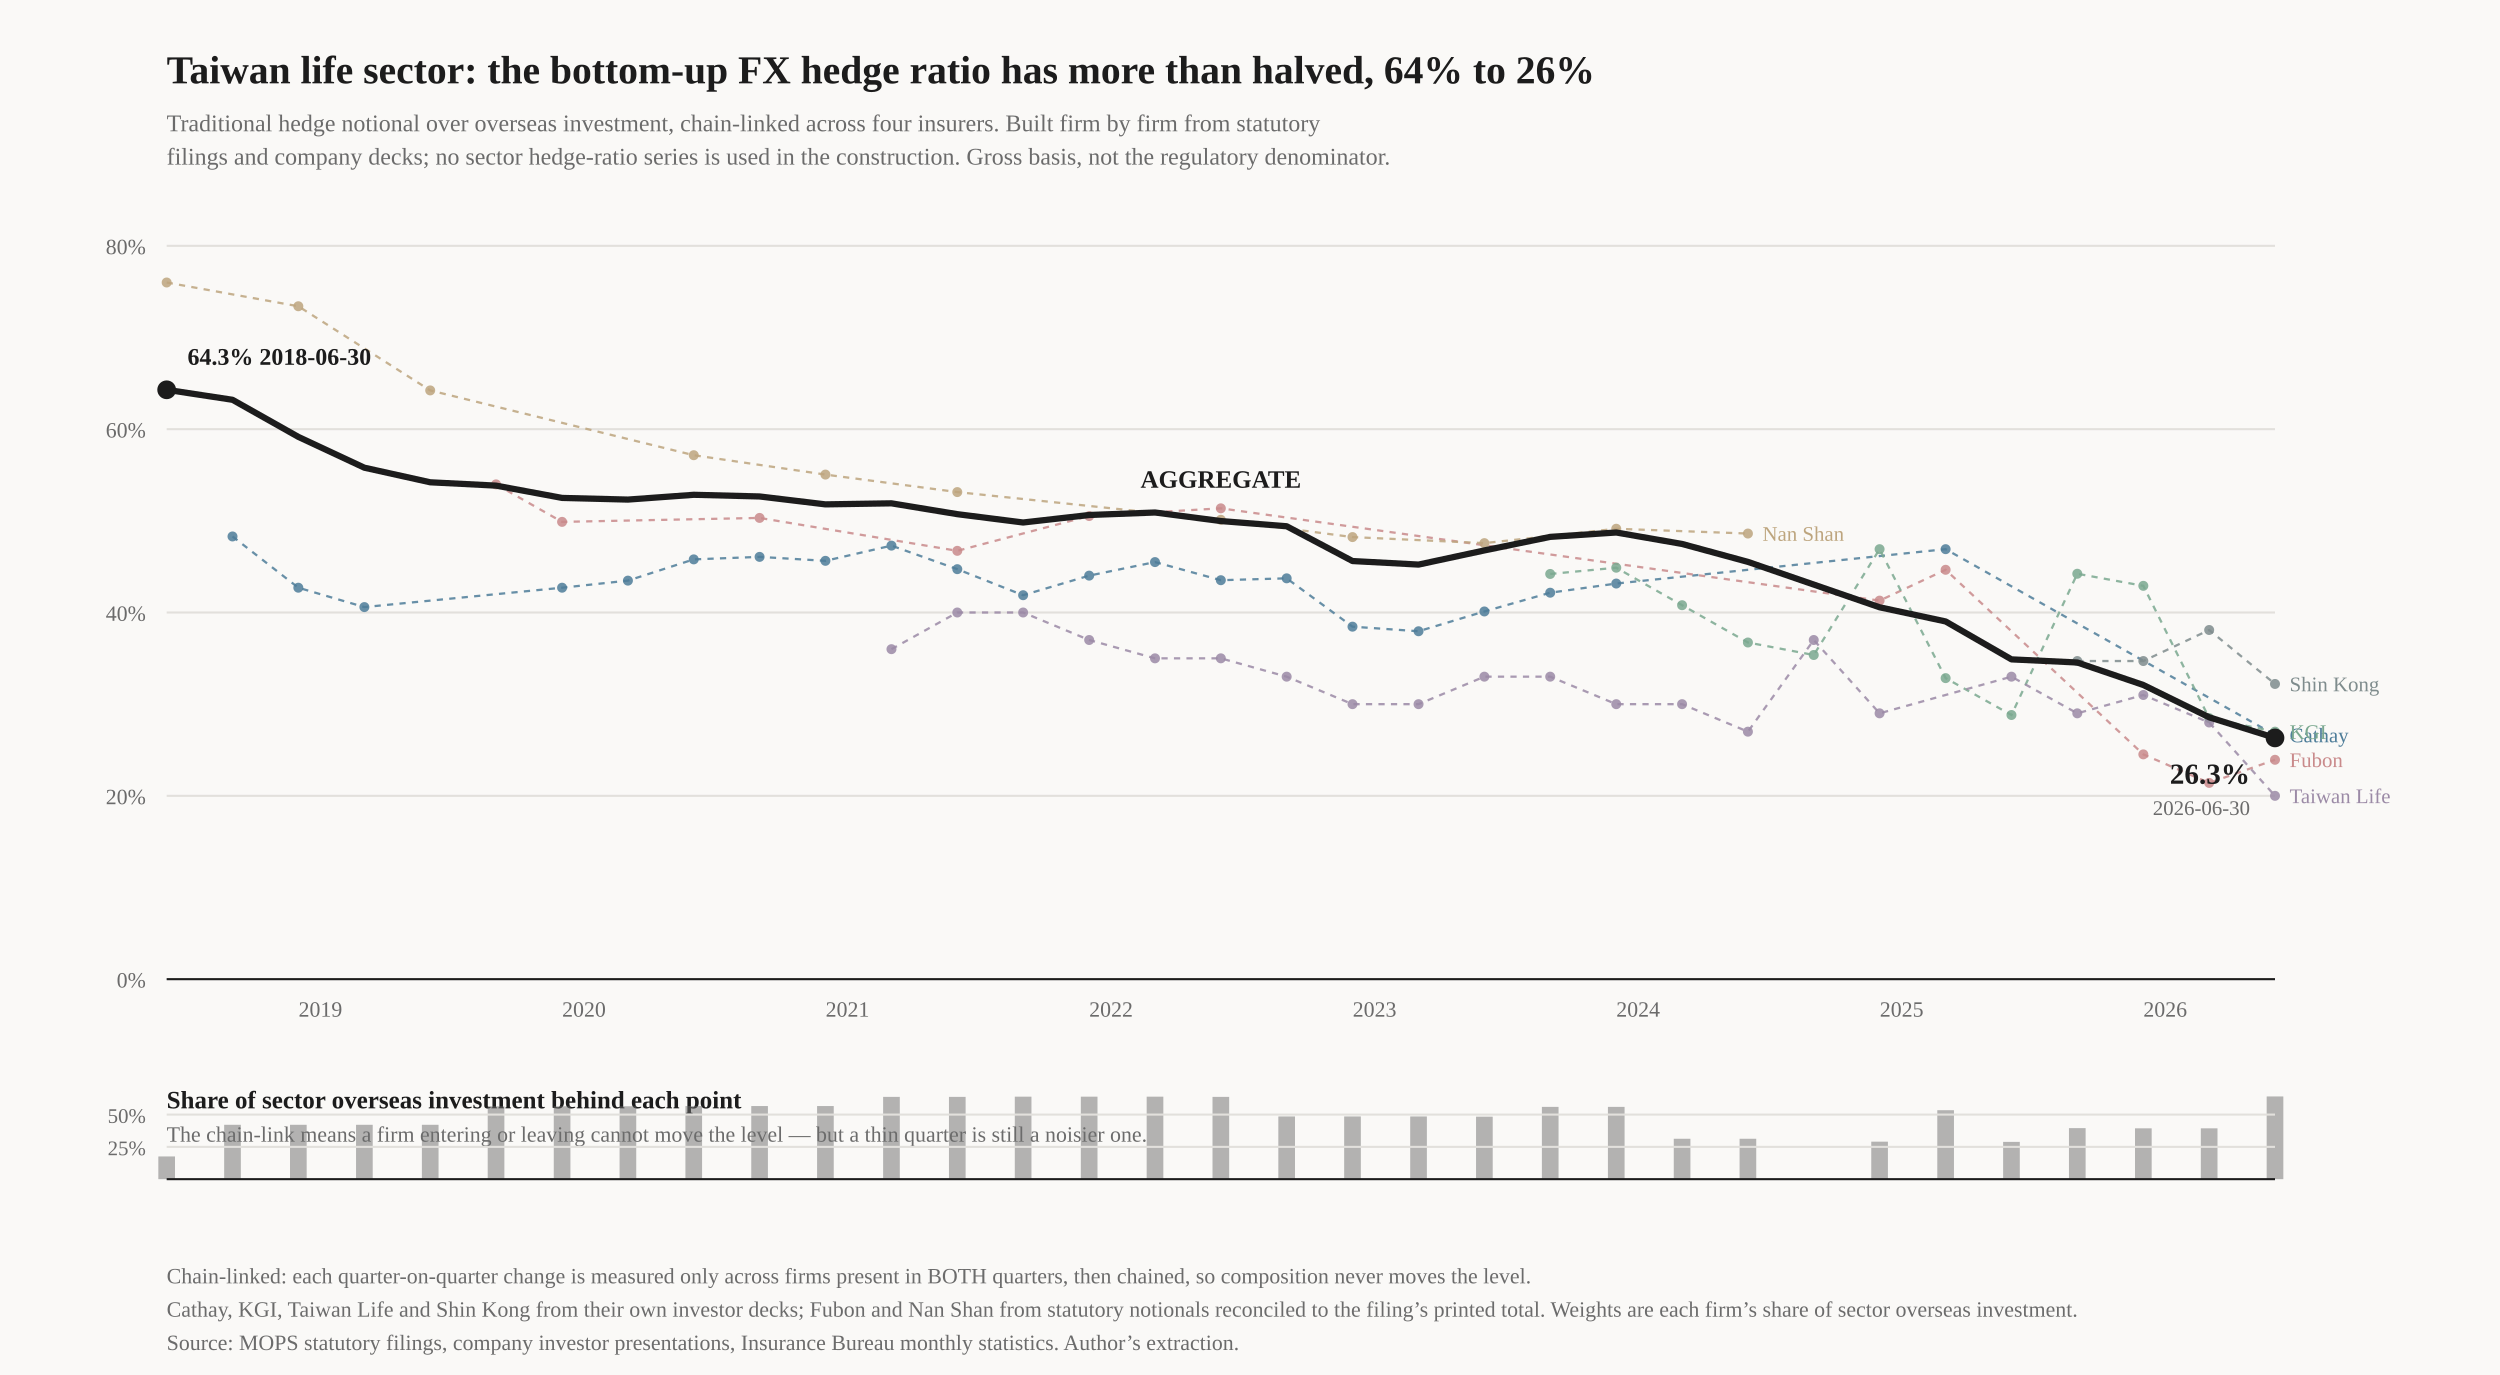
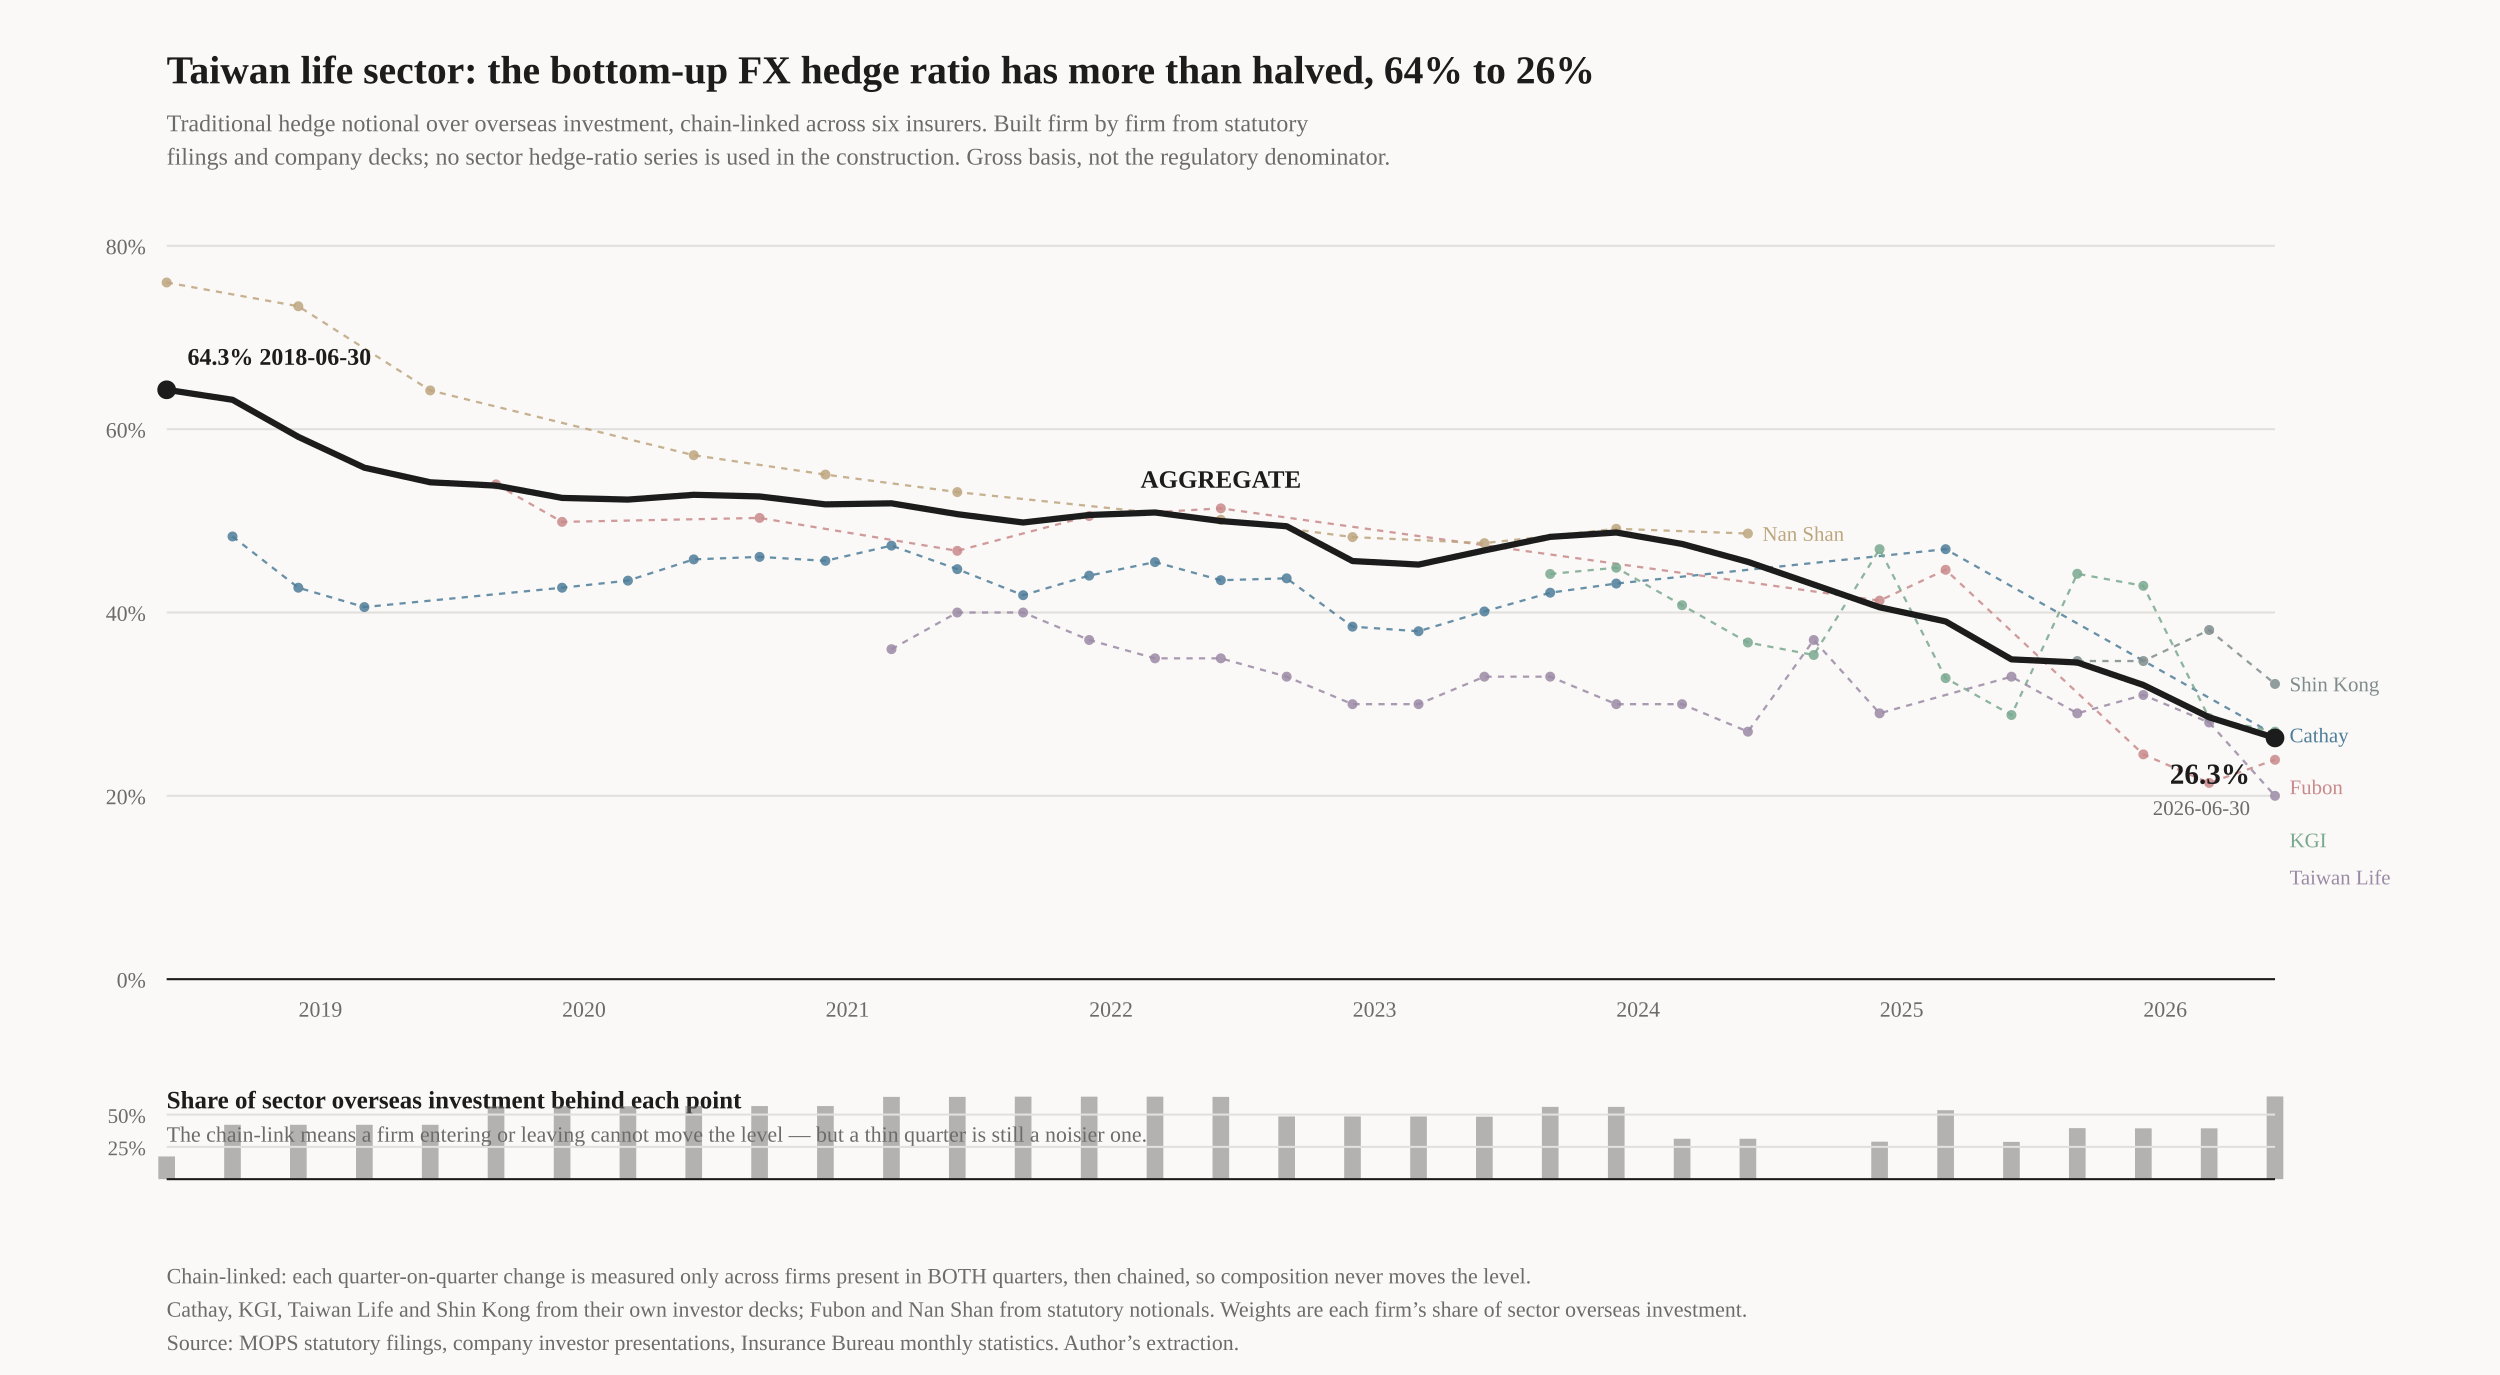
<svg xmlns="http://www.w3.org/2000/svg" width="1200" height="660" viewBox="0 0 1200 660">
  <rect width="1200" height="660" fill="#faf9f7" />
  <text x="80.0" y="40.0" font-size="19" fill="#1c1c1c" text-anchor="start" font-weight="bold" font-family="Georgia,'Times New Roman',serif">Taiwan life sector: the bottom-up FX hedge ratio has more than halved, 64% to 26%</text>
-   <text x="80.0" y="63.0" font-size="11.5" fill="#6b6b6b" text-anchor="start" font-weight="normal" font-family="Georgia,'Times New Roman',serif">Traditional hedge notional over overseas investment, chain-linked across four insurers. Built firm by firm from statutory</text>
+   <text x="80.0" y="63.0" font-size="11.5" fill="#6b6b6b" text-anchor="start" font-weight="normal" font-family="Georgia,'Times New Roman',serif">Traditional hedge notional over overseas investment, chain-linked across six insurers. Built firm by firm from statutory</text>
  <text x="80.0" y="79.0" font-size="11.5" fill="#6b6b6b" text-anchor="start" font-weight="normal" font-family="Georgia,'Times New Roman',serif">filings and company decks; no sector hedge-ratio series is used in the construction. Gross basis, not the regulatory denominator.</text>
  <line x1="80" y1="470.0" x2="1092" y2="470.0" stroke="#e2e0dc" stroke-width="1" />
  <text x="70.0" y="474.0" font-size="10.5" fill="#6b6b6b" text-anchor="end" font-weight="normal" font-family="Georgia,'Times New Roman',serif">0%</text>
  <line x1="80" y1="382.0" x2="1092" y2="382.0" stroke="#e2e0dc" stroke-width="1" />
  <text x="70.0" y="386.0" font-size="10.5" fill="#6b6b6b" text-anchor="end" font-weight="normal" font-family="Georgia,'Times New Roman',serif">20%</text>
  <line x1="80" y1="294.0" x2="1092" y2="294.0" stroke="#e2e0dc" stroke-width="1" />
  <text x="70.0" y="298.0" font-size="10.5" fill="#6b6b6b" text-anchor="end" font-weight="normal" font-family="Georgia,'Times New Roman',serif">40%</text>
  <line x1="80" y1="206.0" x2="1092" y2="206.0" stroke="#e2e0dc" stroke-width="1" />
  <text x="70.0" y="210.0" font-size="10.5" fill="#6b6b6b" text-anchor="end" font-weight="normal" font-family="Georgia,'Times New Roman',serif">60%</text>
  <line x1="80" y1="118.0" x2="1092" y2="118.0" stroke="#e2e0dc" stroke-width="1" />
  <text x="70.0" y="122.0" font-size="10.5" fill="#6b6b6b" text-anchor="end" font-weight="normal" font-family="Georgia,'Times New Roman',serif">80%</text>
  <text x="153.8" y="488.0" font-size="10.5" fill="#6b6b6b" text-anchor="middle" font-weight="normal" font-family="Georgia,'Times New Roman',serif">2019</text>
  <text x="280.3" y="488.0" font-size="10.5" fill="#6b6b6b" text-anchor="middle" font-weight="normal" font-family="Georgia,'Times New Roman',serif">2020</text>
  <text x="406.8" y="488.0" font-size="10.5" fill="#6b6b6b" text-anchor="middle" font-weight="normal" font-family="Georgia,'Times New Roman',serif">2021</text>
  <text x="533.3" y="488.0" font-size="10.5" fill="#6b6b6b" text-anchor="middle" font-weight="normal" font-family="Georgia,'Times New Roman',serif">2022</text>
  <text x="659.8" y="488.0" font-size="10.5" fill="#6b6b6b" text-anchor="middle" font-weight="normal" font-family="Georgia,'Times New Roman',serif">2023</text>
  <text x="786.3" y="488.0" font-size="10.5" fill="#6b6b6b" text-anchor="middle" font-weight="normal" font-family="Georgia,'Times New Roman',serif">2024</text>
  <text x="912.8" y="488.0" font-size="10.5" fill="#6b6b6b" text-anchor="middle" font-weight="normal" font-family="Georgia,'Times New Roman',serif">2025</text>
  <text x="1039.3" y="488.0" font-size="10.5" fill="#6b6b6b" text-anchor="middle" font-weight="normal" font-family="Georgia,'Times New Roman',serif">2026</text>
  <line x1="80" y1="470" x2="1092" y2="470" stroke="#1c1c1c" stroke-width="1" />
  <polyline points="111.6,257.5 143.2,282.1 174.9,291.4 269.8,282.1 301.4,278.7 333.0,268.5 364.6,267.3 396.2,269.2 427.9,261.9 459.5,273.2 491.1,285.7 522.8,276.3 554.4,269.8 586.0,278.5 617.6,277.6 649.2,300.8 680.9,303.0 712.5,293.5 744.1,284.5 775.8,280.1 933.9,263.6 1092.0,352.8" fill="none" stroke="#4e7d99" stroke-width="1.1" stroke-dasharray="3 3" opacity="0.85" />
  <circle cx="111.6" cy="257.5" r="2.4" fill="#4e7d99" opacity="0.85" />
  <circle cx="143.2" cy="282.1" r="2.4" fill="#4e7d99" opacity="0.85" />
  <circle cx="174.9" cy="291.4" r="2.4" fill="#4e7d99" opacity="0.85" />
  <circle cx="269.8" cy="282.1" r="2.4" fill="#4e7d99" opacity="0.85" />
  <circle cx="301.4" cy="278.7" r="2.4" fill="#4e7d99" opacity="0.85" />
  <circle cx="333.0" cy="268.5" r="2.4" fill="#4e7d99" opacity="0.85" />
  <circle cx="364.6" cy="267.3" r="2.4" fill="#4e7d99" opacity="0.85" />
  <circle cx="396.2" cy="269.2" r="2.4" fill="#4e7d99" opacity="0.85" />
  <circle cx="427.9" cy="261.9" r="2.4" fill="#4e7d99" opacity="0.85" />
  <circle cx="459.5" cy="273.2" r="2.4" fill="#4e7d99" opacity="0.85" />
  <circle cx="491.1" cy="285.7" r="2.4" fill="#4e7d99" opacity="0.85" />
  <circle cx="522.8" cy="276.3" r="2.4" fill="#4e7d99" opacity="0.85" />
  <circle cx="554.4" cy="269.8" r="2.4" fill="#4e7d99" opacity="0.85" />
  <circle cx="586.0" cy="278.5" r="2.4" fill="#4e7d99" opacity="0.85" />
  <circle cx="617.6" cy="277.6" r="2.4" fill="#4e7d99" opacity="0.85" />
  <circle cx="649.2" cy="300.8" r="2.4" fill="#4e7d99" opacity="0.85" />
  <circle cx="680.9" cy="303.0" r="2.4" fill="#4e7d99" opacity="0.85" />
  <circle cx="712.5" cy="293.5" r="2.4" fill="#4e7d99" opacity="0.85" />
  <circle cx="744.1" cy="284.5" r="2.4" fill="#4e7d99" opacity="0.85" />
  <circle cx="775.8" cy="280.1" r="2.4" fill="#4e7d99" opacity="0.85" />
  <circle cx="933.9" cy="263.6" r="2.4" fill="#4e7d99" opacity="0.85" />
  <circle cx="1092.0" cy="352.8" r="2.4" fill="#4e7d99" opacity="0.85" />
  <text x="1099.0" y="356.3" font-size="10" fill="#4e7d99" text-anchor="start" font-weight="normal" font-family="Georgia,'Times New Roman',serif">Cathay</text>
  <polyline points="238.1,232.5 269.8,250.5 364.6,248.6 459.5,264.4 522.8,247.7 586.0,244.0 902.2,288.3 933.9,273.5 1028.8,362.1 1060.4,375.8 1092.0,364.7" fill="none" stroke="#c98a8b" stroke-width="1.1" stroke-dasharray="3 3" opacity="0.85" />
  <circle cx="238.1" cy="232.5" r="2.4" fill="#c98a8b" opacity="0.85" />
  <circle cx="269.8" cy="250.5" r="2.4" fill="#c98a8b" opacity="0.85" />
  <circle cx="364.6" cy="248.6" r="2.4" fill="#c98a8b" opacity="0.85" />
  <circle cx="459.5" cy="264.4" r="2.4" fill="#c98a8b" opacity="0.85" />
  <circle cx="522.8" cy="247.7" r="2.4" fill="#c98a8b" opacity="0.85" />
  <circle cx="586.0" cy="244.0" r="2.4" fill="#c98a8b" opacity="0.85" />
  <circle cx="902.2" cy="288.3" r="2.4" fill="#c98a8b" opacity="0.85" />
  <circle cx="933.9" cy="273.5" r="2.4" fill="#c98a8b" opacity="0.85" />
  <circle cx="1028.8" cy="362.1" r="2.4" fill="#c98a8b" opacity="0.85" />
  <circle cx="1060.4" cy="375.8" r="2.4" fill="#c98a8b" opacity="0.85" />
  <circle cx="1092.0" cy="364.7" r="2.4" fill="#c98a8b" opacity="0.85" />
-   <text x="1099.0" y="368.2" font-size="10" fill="#c98a8b" text-anchor="start" font-weight="normal" font-family="Georgia,'Times New Roman',serif">Fubon</text>
+   <text x="1099.0" y="381.2" font-size="10" fill="#c98a8b" text-anchor="start" font-weight="normal" font-family="Georgia,'Times New Roman',serif">Fubon</text>
  <polyline points="744.1,275.5 775.8,272.5 807.4,290.5 839.0,308.4 870.6,314.4 902.2,263.6 933.9,325.5 965.5,343.2 997.1,275.4 1028.8,281.2 1060.4,344.7 1092.0,351.2" fill="none" stroke="#7aa88f" stroke-width="1.1" stroke-dasharray="3 3" opacity="0.85" />
  <circle cx="744.1" cy="275.5" r="2.4" fill="#7aa88f" opacity="0.85" />
  <circle cx="775.8" cy="272.5" r="2.4" fill="#7aa88f" opacity="0.85" />
  <circle cx="807.4" cy="290.5" r="2.4" fill="#7aa88f" opacity="0.85" />
  <circle cx="839.0" cy="308.4" r="2.4" fill="#7aa88f" opacity="0.85" />
  <circle cx="870.6" cy="314.4" r="2.4" fill="#7aa88f" opacity="0.85" />
  <circle cx="902.2" cy="263.6" r="2.4" fill="#7aa88f" opacity="0.85" />
  <circle cx="933.9" cy="325.5" r="2.4" fill="#7aa88f" opacity="0.85" />
  <circle cx="965.5" cy="343.2" r="2.4" fill="#7aa88f" opacity="0.85" />
  <circle cx="997.1" cy="275.4" r="2.4" fill="#7aa88f" opacity="0.85" />
  <circle cx="1028.8" cy="281.2" r="2.4" fill="#7aa88f" opacity="0.85" />
  <circle cx="1060.4" cy="344.7" r="2.4" fill="#7aa88f" opacity="0.85" />
  <circle cx="1092.0" cy="351.2" r="2.4" fill="#7aa88f" opacity="0.85" />
-   <text x="1099.0" y="354.7" font-size="10" fill="#7aa88f" text-anchor="start" font-weight="normal" font-family="Georgia,'Times New Roman',serif">KGI</text>
+   <text x="1099.0" y="406.7" font-size="10" fill="#7aa88f" text-anchor="start" font-weight="normal" font-family="Georgia,'Times New Roman',serif">KGI</text>
  <polyline points="80.0,135.6 143.2,147.0 206.5,187.4 333.0,218.5 396.2,227.8 459.5,236.2 586.0,249.5 649.2,257.8 712.5,260.7 775.8,253.8 839.0,256.1" fill="none" stroke="#bda57e" stroke-width="1.1" stroke-dasharray="3 3" opacity="0.85" />
  <circle cx="80.0" cy="135.6" r="2.4" fill="#bda57e" opacity="0.85" />
  <circle cx="143.2" cy="147.0" r="2.4" fill="#bda57e" opacity="0.85" />
  <circle cx="206.5" cy="187.4" r="2.4" fill="#bda57e" opacity="0.85" />
  <circle cx="333.0" cy="218.5" r="2.4" fill="#bda57e" opacity="0.85" />
  <circle cx="396.2" cy="227.8" r="2.4" fill="#bda57e" opacity="0.85" />
  <circle cx="459.5" cy="236.2" r="2.4" fill="#bda57e" opacity="0.85" />
  <circle cx="586.0" cy="249.5" r="2.4" fill="#bda57e" opacity="0.85" />
  <circle cx="649.2" cy="257.8" r="2.4" fill="#bda57e" opacity="0.85" />
  <circle cx="712.5" cy="260.7" r="2.4" fill="#bda57e" opacity="0.85" />
  <circle cx="775.8" cy="253.8" r="2.4" fill="#bda57e" opacity="0.85" />
  <circle cx="839.0" cy="256.1" r="2.4" fill="#bda57e" opacity="0.85" />
  <text x="846.0" y="259.6" font-size="10" fill="#bda57e" text-anchor="start" font-weight="normal" font-family="Georgia,'Times New Roman',serif">Nan Shan</text>
  <polyline points="427.9,311.6 459.5,294.0 491.1,294.0 522.8,307.2 554.4,316.0 586.0,316.0 617.6,324.8 649.2,338.0 680.9,338.0 712.5,324.8 744.1,324.8 775.8,338.0 807.4,338.0 839.0,351.2 870.6,307.2 902.2,342.4 965.5,324.8 997.1,342.4 1028.8,333.6 1060.4,346.8 1092.0,382.0" fill="none" stroke="#9b8aa6" stroke-width="1.1" stroke-dasharray="3 3" opacity="0.85" />
  <circle cx="427.9" cy="311.6" r="2.4" fill="#9b8aa6" opacity="0.85" />
  <circle cx="459.5" cy="294.0" r="2.4" fill="#9b8aa6" opacity="0.85" />
  <circle cx="491.1" cy="294.0" r="2.4" fill="#9b8aa6" opacity="0.85" />
  <circle cx="522.8" cy="307.2" r="2.4" fill="#9b8aa6" opacity="0.85" />
  <circle cx="554.4" cy="316.0" r="2.4" fill="#9b8aa6" opacity="0.85" />
  <circle cx="586.0" cy="316.0" r="2.4" fill="#9b8aa6" opacity="0.85" />
  <circle cx="617.6" cy="324.8" r="2.4" fill="#9b8aa6" opacity="0.85" />
  <circle cx="649.2" cy="338.0" r="2.4" fill="#9b8aa6" opacity="0.85" />
  <circle cx="680.9" cy="338.0" r="2.4" fill="#9b8aa6" opacity="0.85" />
  <circle cx="712.5" cy="324.8" r="2.4" fill="#9b8aa6" opacity="0.85" />
  <circle cx="744.1" cy="324.8" r="2.4" fill="#9b8aa6" opacity="0.85" />
  <circle cx="775.8" cy="338.0" r="2.4" fill="#9b8aa6" opacity="0.85" />
  <circle cx="807.4" cy="338.0" r="2.4" fill="#9b8aa6" opacity="0.85" />
  <circle cx="839.0" cy="351.2" r="2.4" fill="#9b8aa6" opacity="0.85" />
  <circle cx="870.6" cy="307.2" r="2.4" fill="#9b8aa6" opacity="0.85" />
  <circle cx="902.2" cy="342.4" r="2.4" fill="#9b8aa6" opacity="0.85" />
  <circle cx="965.5" cy="324.8" r="2.4" fill="#9b8aa6" opacity="0.85" />
  <circle cx="997.1" cy="342.4" r="2.4" fill="#9b8aa6" opacity="0.85" />
  <circle cx="1028.8" cy="333.6" r="2.4" fill="#9b8aa6" opacity="0.85" />
  <circle cx="1060.4" cy="346.8" r="2.4" fill="#9b8aa6" opacity="0.85" />
  <circle cx="1092.0" cy="382.0" r="2.4" fill="#9b8aa6" opacity="0.85" />
-   <text x="1099.0" y="385.5" font-size="10" fill="#9b8aa6" text-anchor="start" font-weight="normal" font-family="Georgia,'Times New Roman',serif">Taiwan Life</text>
+   <text x="1099.0" y="424.5" font-size="10" fill="#9b8aa6" text-anchor="start" font-weight="normal" font-family="Georgia,'Times New Roman',serif">Taiwan Life</text>
  <polyline points="997.1,317.3 1028.8,317.3 1060.4,302.4 1092.0,328.3" fill="none" stroke="#7f8c8d" stroke-width="1.1" stroke-dasharray="3 3" opacity="0.85" />
  <circle cx="997.1" cy="317.3" r="2.4" fill="#7f8c8d" opacity="0.85" />
  <circle cx="1028.8" cy="317.3" r="2.4" fill="#7f8c8d" opacity="0.85" />
  <circle cx="1060.4" cy="302.4" r="2.4" fill="#7f8c8d" opacity="0.85" />
  <circle cx="1092.0" cy="328.3" r="2.4" fill="#7f8c8d" opacity="0.85" />
  <text x="1099.0" y="331.8" font-size="10" fill="#7f8c8d" text-anchor="start" font-weight="normal" font-family="Georgia,'Times New Roman',serif">Shin Kong</text>
  <polyline points="80.0,187.1 111.6,191.9 143.2,209.7 174.9,224.5 206.5,231.5 238.1,233.1 269.8,239.0 301.4,239.8 333.0,237.5 364.6,238.3 396.2,242.1 427.9,241.6 459.5,246.8 491.1,250.8 522.8,247.2 554.4,246.0 586.0,250.1 617.6,252.6 649.2,269.3 680.9,271.0 712.5,264.2 744.1,257.7 775.8,255.6 807.4,261.1 839.0,269.7 902.2,291.5 933.9,298.3 965.5,316.5 997.1,318.0 1028.8,328.8 1060.4,344.3 1092.0,354.2" fill="none" stroke="#1c1c1c" stroke-width="3" stroke-linejoin="round" />
  <circle cx="80.0" cy="187.1" r="4.5" fill="#1c1c1c" />
  <circle cx="1092.0" cy="354.2" r="4.5" fill="#1c1c1c" />
  <text x="90.0" y="175.1" font-size="11.5" fill="#1c1c1c" text-anchor="start" font-weight="bold" font-family="Georgia,'Times New Roman',serif">64.3%  2018-06-30</text>
  <text x="1080.0" y="376.2" font-size="14" fill="#1c1c1c" text-anchor="end" font-weight="bold" font-family="Georgia,'Times New Roman',serif">26.3%</text>
  <text x="1080.0" y="391.2" font-size="10" fill="#6b6b6b" text-anchor="end" font-weight="normal" font-family="Georgia,'Times New Roman',serif">2026-06-30</text>
  <text x="586.0" y="234.1" font-size="12" fill="#1c1c1c" text-anchor="middle" font-weight="bold" font-family="Georgia,'Times New Roman',serif">AGGREGATE</text>
  <text x="80.0" y="532.0" font-size="12" fill="#1c1c1c" text-anchor="start" font-weight="bold" font-family="Georgia,'Times New Roman',serif">Share of sector overseas investment behind each point</text>
  <text x="80.0" y="548.0" font-size="10.5" fill="#6b6b6b" text-anchor="start" font-weight="normal" font-family="Georgia,'Times New Roman',serif">The chain-link means a firm entering or leaving cannot move the level — but a thin quarter is still a noisier one.</text>
  <rect x="76.0" y="555.1" width="8" height="10.9" fill="#6b6b6b" opacity="0.5" />
  <rect x="107.6" y="539.9" width="8" height="26.1" fill="#6b6b6b" opacity="0.5" />
  <rect x="139.2" y="539.9" width="8" height="26.1" fill="#6b6b6b" opacity="0.5" />
  <rect x="170.9" y="539.9" width="8" height="26.1" fill="#6b6b6b" opacity="0.5" />
  <rect x="202.5" y="539.9" width="8" height="26.1" fill="#6b6b6b" opacity="0.5" />
  <rect x="234.1" y="531.0" width="8" height="35.0" fill="#6b6b6b" opacity="0.5" />
  <rect x="265.8" y="531.0" width="8" height="35.0" fill="#6b6b6b" opacity="0.5" />
  <rect x="297.4" y="531.0" width="8" height="35.0" fill="#6b6b6b" opacity="0.5" />
  <rect x="329.0" y="530.9" width="8" height="35.1" fill="#6b6b6b" opacity="0.5" />
  <rect x="360.6" y="530.9" width="8" height="35.1" fill="#6b6b6b" opacity="0.5" />
  <rect x="392.2" y="530.9" width="8" height="35.1" fill="#6b6b6b" opacity="0.5" />
  <rect x="423.9" y="526.5" width="8" height="39.5" fill="#6b6b6b" opacity="0.5" />
  <rect x="455.5" y="526.5" width="8" height="39.5" fill="#6b6b6b" opacity="0.5" />
  <rect x="487.1" y="526.4" width="8" height="39.6" fill="#6b6b6b" opacity="0.5" />
  <rect x="518.8" y="526.4" width="8" height="39.6" fill="#6b6b6b" opacity="0.5" />
  <rect x="550.4" y="526.4" width="8" height="39.6" fill="#6b6b6b" opacity="0.5" />
  <rect x="582.0" y="526.5" width="8" height="39.5" fill="#6b6b6b" opacity="0.5" />
  <rect x="613.6" y="535.9" width="8" height="30.1" fill="#6b6b6b" opacity="0.5" />
  <rect x="645.2" y="535.9" width="8" height="30.1" fill="#6b6b6b" opacity="0.5" />
  <rect x="676.9" y="535.9" width="8" height="30.1" fill="#6b6b6b" opacity="0.5" />
  <rect x="708.5" y="536.0" width="8" height="30.0" fill="#6b6b6b" opacity="0.5" />
  <rect x="740.1" y="531.3" width="8" height="34.7" fill="#6b6b6b" opacity="0.5" />
  <rect x="771.8" y="531.3" width="8" height="34.7" fill="#6b6b6b" opacity="0.5" />
  <rect x="803.4" y="546.6" width="8" height="19.4" fill="#6b6b6b" opacity="0.5" />
  <rect x="835.0" y="546.6" width="8" height="19.4" fill="#6b6b6b" opacity="0.5" />
  <rect x="898.2" y="548.0" width="8" height="18.0" fill="#6b6b6b" opacity="0.5" />
  <rect x="929.9" y="532.9" width="8" height="33.1" fill="#6b6b6b" opacity="0.5" />
  <rect x="961.5" y="548.1" width="8" height="17.9" fill="#6b6b6b" opacity="0.5" />
  <rect x="993.1" y="541.5" width="8" height="24.5" fill="#6b6b6b" opacity="0.5" />
  <rect x="1024.8" y="541.6" width="8" height="24.4" fill="#6b6b6b" opacity="0.5" />
  <rect x="1056.4" y="541.6" width="8" height="24.4" fill="#6b6b6b" opacity="0.5" />
  <rect x="1088.0" y="526.3" width="8" height="39.7" fill="#6b6b6b" opacity="0.5" />
  <line x1="80" y1="550.5" x2="1092" y2="550.5" stroke="#e2e0dc" stroke-width="1" />
  <text x="70.0" y="554.5" font-size="10" fill="#6b6b6b" text-anchor="end" font-weight="normal" font-family="Georgia,'Times New Roman',serif">25%</text>
  <line x1="80" y1="535.0" x2="1092" y2="535.0" stroke="#e2e0dc" stroke-width="1" />
  <text x="70.0" y="539.0" font-size="10" fill="#6b6b6b" text-anchor="end" font-weight="normal" font-family="Georgia,'Times New Roman',serif">50%</text>
  <line x1="80" y1="566" x2="1092" y2="566" stroke="#1c1c1c" stroke-width="1" />
  <text x="80.0" y="616.0" font-size="10.5" fill="#6b6b6b" text-anchor="start" font-weight="normal" font-family="Georgia,'Times New Roman',serif">Chain-linked: each quarter-on-quarter change is measured only across firms present in BOTH quarters, then chained, so composition never moves the level.</text>
-   <text x="80.0" y="632.0" font-size="10.5" fill="#6b6b6b" text-anchor="start" font-weight="normal" font-family="Georgia,'Times New Roman',serif">Cathay, KGI, Taiwan Life and Shin Kong from their own investor decks; Fubon and Nan Shan from statutory notionals reconciled to the filing’s printed total. Weights are each firm’s share of sector overseas investment.</text>
+   <text x="80.0" y="632.0" font-size="10.5" fill="#6b6b6b" text-anchor="start" font-weight="normal" font-family="Georgia,'Times New Roman',serif">Cathay, KGI, Taiwan Life and Shin Kong from their own investor decks; Fubon and Nan Shan from statutory notionals. Weights are each firm’s share of sector overseas investment.</text>
  <text x="80.0" y="648.0" font-size="10.5" fill="#6b6b6b" text-anchor="start" font-weight="normal" font-family="Georgia,'Times New Roman',serif">Source: MOPS statutory filings, company investor presentations, Insurance Bureau monthly statistics. Author’s extraction.</text>
</svg>
